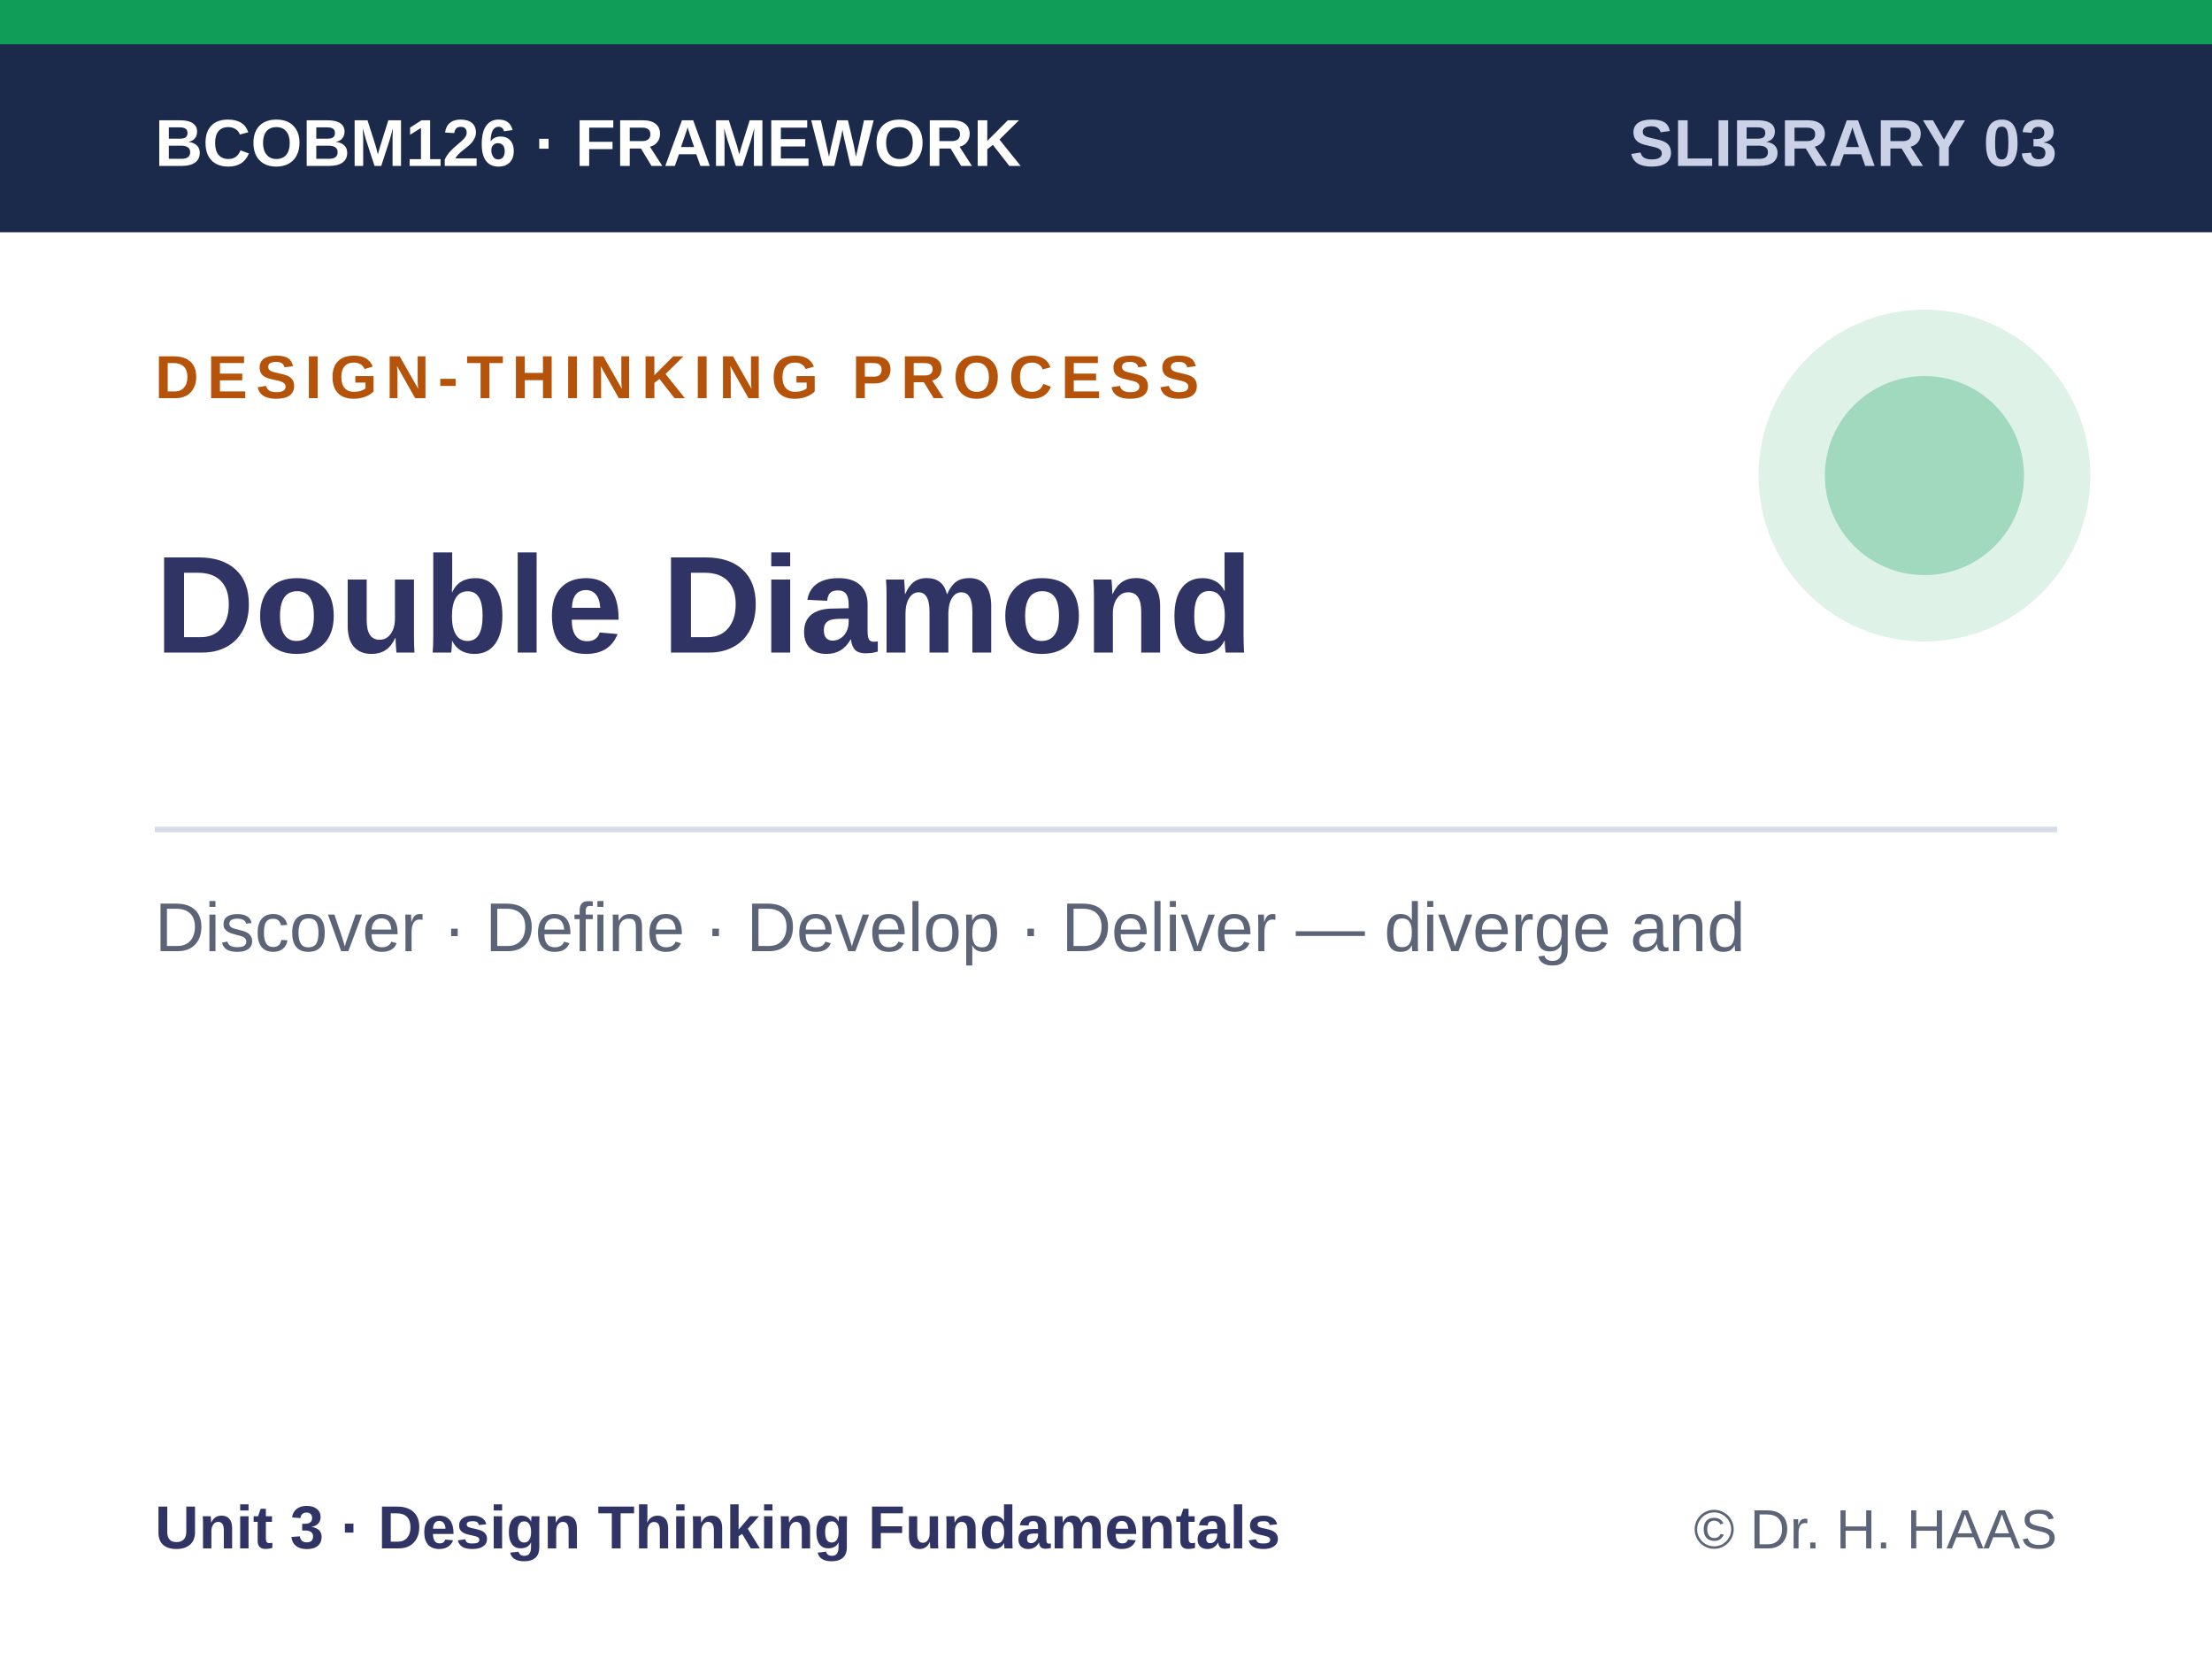
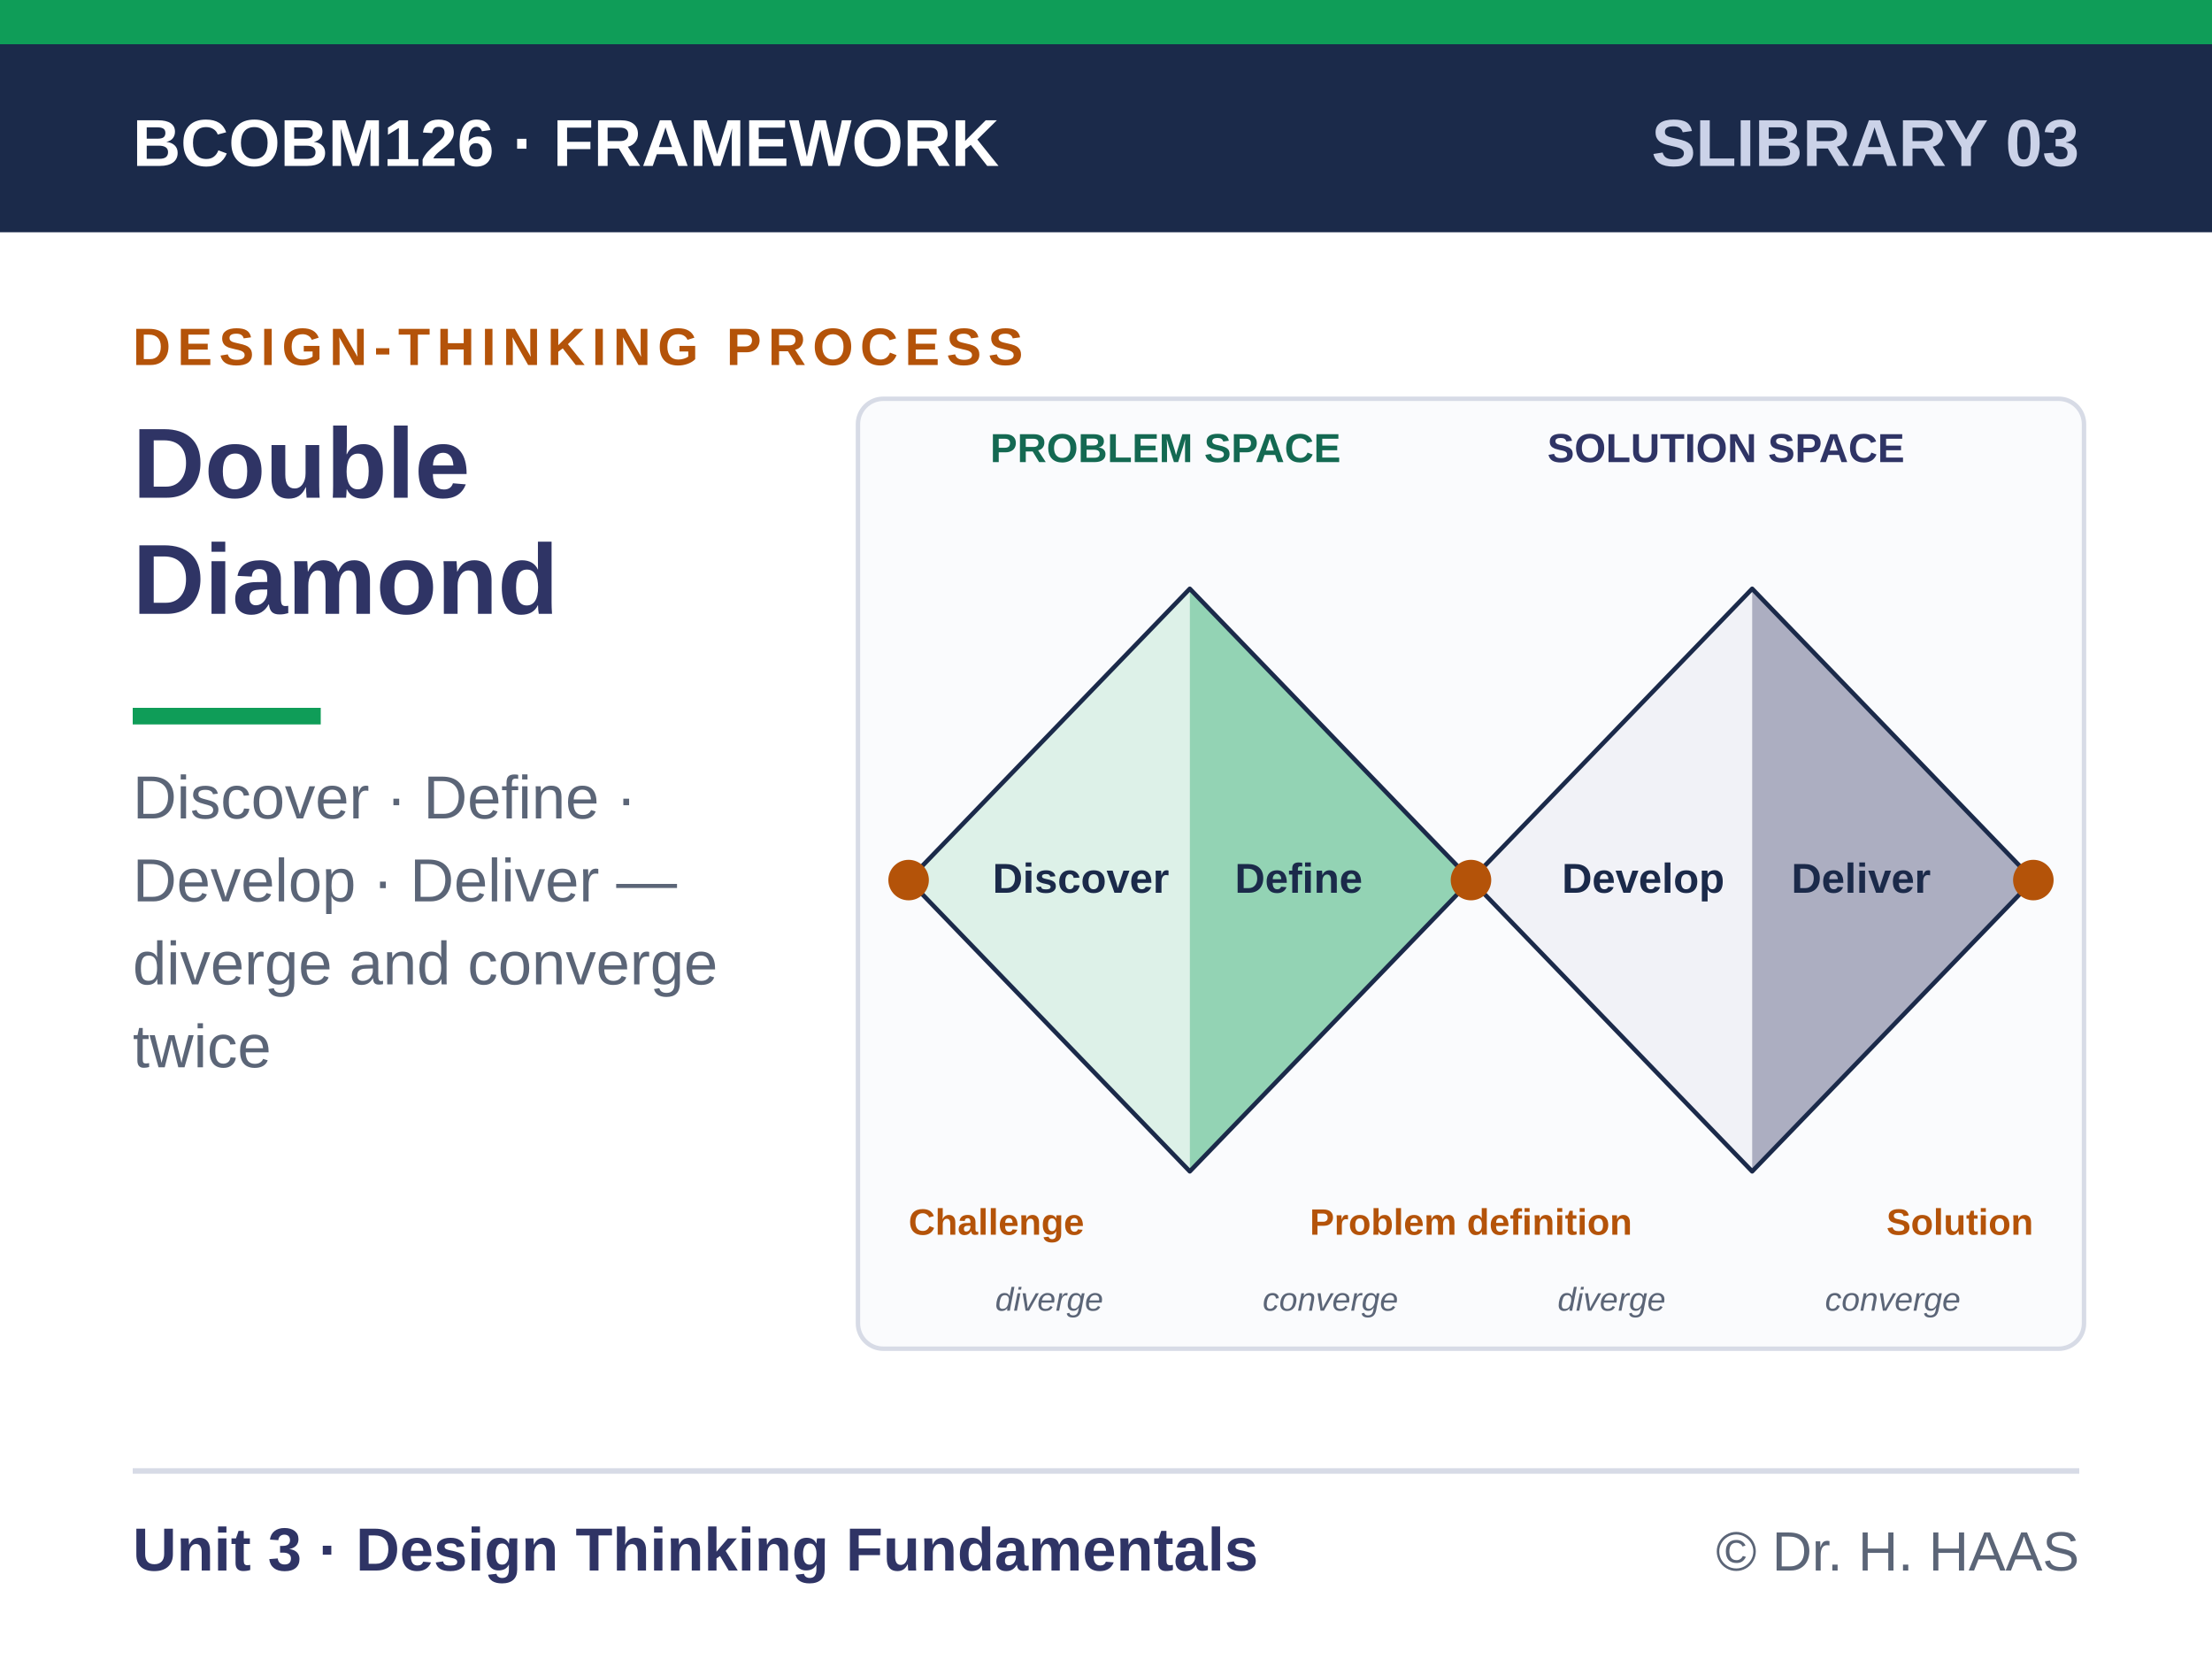
<svg xmlns="http://www.w3.org/2000/svg" viewBox="0 0 400 300" width="400" height="300" role="img" aria-label="Double Diamond framework thumbnail">
  <rect width="400" height="300" fill="#ffffff" />
  <rect width="400" height="8" fill="#0f9d58" />
  <rect x="0" y="8" width="400" height="34" fill="#1B2A4A" />
-   <text x="28" y="30" font-family="Arial, Helvetica, sans-serif" font-size="12" font-weight="700" fill="#ffffff">BCOBM126 · FRAMEWORK</text>
-   <text x="372" y="30" text-anchor="end" font-family="Arial, Helvetica, sans-serif" font-size="12" font-weight="700" fill="#cbd2e8">SLIBRARY 03</text>
-   <circle cx="348" cy="86" r="30" fill="#0f9d58" opacity="0.14" />
-   <circle cx="348" cy="86" r="18" fill="#0f9d58" opacity="0.30" />
-   <text x="28" y="72" font-family="Arial, Helvetica, sans-serif" font-size="11" font-weight="700" letter-spacing="1.5" fill="#B45309">DESIGN-THINKING PROCESS</text>
-   <text x="28" y="118" font-family="Arial, Helvetica, sans-serif" font-size="25" font-weight="700" fill="#2F3465">
-     <tspan x="28" dy="0">Double Diamond</tspan>
-   </text>
-   <line x1="28" y1="150" x2="372" y2="150" stroke="#d7dbe6" stroke-width="1" />
-   <text x="28" y="172" font-family="Arial, Helvetica, sans-serif" font-size="12.5" fill="#5b6577">Discover · Define · Develop · Deliver — diverge and</text>
-   <text x="28" y="280" font-family="Arial, Helvetica, sans-serif" font-size="11" font-weight="700" fill="#2F3465">Unit 3 · Design Thinking Fundamentals</text>
-   <text x="372" y="280" text-anchor="end" font-family="Arial, Helvetica, sans-serif" font-size="10" fill="#5b6577">© Dr. H. HAAS</text>
+   <text x="24" y="30" font-family="Arial, Helvetica, sans-serif" font-size="12" font-weight="700" fill="#ffffff">BCOBM126 · FRAMEWORK</text>
+   <text x="376" y="30" text-anchor="end" font-family="Arial, Helvetica, sans-serif" font-size="12" font-weight="700" fill="#cbd2e8">SLIBRARY 03</text>
+   <text x="24" y="66" font-family="Arial, Helvetica, sans-serif" font-size="9.5" font-weight="700" letter-spacing="1.2" fill="#B45309">DESIGN-THINKING PROCESS</text>
+   <text x="24" y="90" font-family="Arial, Helvetica, sans-serif" font-size="18" font-weight="700" fill="#2F3465">Double</text>
+   <text x="24" y="111" font-family="Arial, Helvetica, sans-serif" font-size="18" font-weight="700" fill="#2F3465">Diamond</text>
+   <rect x="24" y="128" width="34" height="3" fill="#0f9d58" />
+   <text x="24" y="148" font-family="Arial, Helvetica, sans-serif" font-size="11" fill="#5b6577">Discover · Define ·</text>
+   <text x="24" y="163" font-family="Arial, Helvetica, sans-serif" font-size="11" fill="#5b6577">Develop · Deliver —</text>
+   <text x="24" y="178" font-family="Arial, Helvetica, sans-serif" font-size="11" fill="#5b6577">diverge and converge</text>
+   <text x="24" y="193" font-family="Arial, Helvetica, sans-serif" font-size="11" fill="#5b6577">twice</text>
+   <svg x="154.0" y="58.0" width="224.0" height="200.0" preserveAspectRatio="xMidYMid meet" version="1.1" viewBox="0 0 195.6 152">
+     <path transform="matrix(1,0,0,-1,1,151)" d="M4 0H189.6C191.811 0 193.6 1.789 193.6 4V146C193.6 148.211 191.811 150 189.6 150H4C1.789 150 0 148.211 0 146V4C0 1.789 1.789 0 4 0Z" fill="#fafbfd" fill-rule="evenodd" />
+     <path transform="matrix(1,0,0,-1,1,151)" stroke-width=".7" stroke-linecap="butt" stroke-miterlimit="10" stroke-linejoin="miter" fill="none" stroke="#d7dbe6" d="M4 0H189.6C191.811 0 193.6 1.789 193.6 4V146C193.6 148.211 191.811 150 189.6 150H4C1.789 150 0 148.211 0 146V4C0 1.789 1.789 0 4 0Z" />
+     <path transform="matrix(1,0,0,-1,1,151)" d="M8 74 52.4 120V28Z" fill="#ddf1e8" fill-rule="evenodd" />
+     <path transform="matrix(1,0,0,-1,1,151)" d="M52.4 120 96.8 74 52.4 28Z" fill="#93d3b4" fill-rule="evenodd" />
+     <path transform="matrix(1,0,0,-1,1,151)" stroke-width=".7" stroke-linecap="butt" stroke-linejoin="round" fill="none" stroke="#1b2a4a" d="M8 74 52.4 120 96.8 74 52.4 28Z" />
+     <path transform="matrix(1,0,0,-1,1,151)" d="M96.8 74 141.2 120V28Z" fill="#f1f2f7" fill-rule="evenodd" />
+     <path transform="matrix(1,0,0,-1,1,151)" d="M141.2 120 185.6 74 141.2 28Z" fill="#acaec1" fill-rule="evenodd" />
+     <path transform="matrix(1,0,0,-1,1,151)" stroke-width=".7" stroke-linecap="butt" stroke-linejoin="round" fill="none" stroke="#1b2a4a" d="M96.8 74 141.2 120 185.6 74 141.2 28Z" />
+     <text fill="#1b2a4a" xml:space="preserve" transform="matrix(1 0 -0 1 1 151)" font-size="6.6" font-family="Arial, Helvetica, sans-serif" font-weight="bold">
+       <tspan y="-72" x="21.261 26.026 27.861 31.53 35.2 39.233 42.902 46.572">Discover</tspan>
+     </text>
+     <text fill="#1b2a4a" xml:space="preserve" transform="matrix(1 0 -0 1 1 151)" font-size="6.6" font-family="Arial, Helvetica, sans-serif" font-weight="bold">
+       <tspan y="-72" x="59.515 64.28 67.95 70.148 71.983 76.015">Define</tspan>
+     </text>
+     <text fill="#1b2a4a" xml:space="preserve" transform="matrix(1 0 -0 1 1 151)" font-size="6.6" font-family="Arial, Helvetica, sans-serif" font-weight="bold">
+       <tspan y="-72" x="111.163 115.928 119.598 123.267 126.937 128.772 132.804">Develop</tspan>
+     </text>
+     <text fill="#1b2a4a" xml:space="preserve" transform="matrix(1 0 -0 1 1 151)" font-size="6.6" font-family="Arial, Helvetica, sans-serif" font-weight="bold">
+       <tspan y="-72" x="147.394 152.16 155.829 157.664 159.499 163.168 166.838">Deliver</tspan>
+     </text>
+     <path transform="matrix(1,0,0,-1,1,151)" d="M11.2 74C11.2 75.767 9.767 77.2 8 77.2 6.233 77.2 4.8 75.767 4.8 74 4.8 72.233 6.233 70.8 8 70.8 9.767 70.8 11.2 72.233 11.2 74" fill="#b45309" fill-rule="evenodd" />
+     <path transform="matrix(1,0,0,-1,1,151)" d="M100 74C100 75.767 98.567 77.2 96.8 77.2 95.033 77.2 93.6 75.767 93.6 74 93.6 72.233 95.033 70.8 96.8 70.8 98.567 70.8 100 72.233 100 74" fill="#b45309" fill-rule="evenodd" />
+     <path transform="matrix(1,0,0,-1,1,151)" d="M188.8 74C188.8 75.767 187.367 77.2 185.6 77.2 183.833 77.2 182.4 75.767 182.4 74 182.4 72.233 183.833 70.8 185.6 70.8 187.367 70.8 188.8 72.233 188.8 74" fill="#b45309" fill-rule="evenodd" />
+     <text fill="#b45309" xml:space="preserve" transform="matrix(1 0 -0 1 1 151)" font-size="5.8" font-family="Arial, Helvetica, sans-serif" font-weight="bold">
+       <tspan y="-18" x="8 12.188 15.731 18.956 20.569 22.181 25.406 28.95 32.493">Challenge</tspan>
+     </text>
+     <text fill="#b45309" xml:space="preserve" transform="matrix(1 0 -0 1 1 151)" font-size="5.8" font-family="Arial, Helvetica, sans-serif" font-weight="bold">
+       <tspan y="-18" x="71.341 75.209 77.466 81.01 84.553 86.166 89.391 94.547 96.159 99.703 102.928 104.859 106.472 110.015 111.628 113.559 115.172 118.715">Problem definition</tspan>
+     </text>
+     <text fill="#b45309" xml:space="preserve" transform="matrix(1 0 -0 1 1 151)" font-size="5.8" font-family="Arial, Helvetica, sans-serif" font-weight="bold">
+       <tspan y="-18" x="162.4 166.269 169.812 171.425 174.969 176.9 178.512 182.056">Solution</tspan>
+     </text>
+     <text fill="#146952" xml:space="preserve" transform="matrix(1 0 -0 1 1 151)" font-size="6.4" font-family="Arial, Helvetica, sans-serif" font-weight="bold">
+       <tspan y="-140" x="20.886 25.755 30.976 36.555 41.776 46.286 51.155 57.086 59.466 64.334 69.203 74.424 79.645">PROBLEM SPACE</tspan>
+     </text>
+     <text fill="#2f3465" xml:space="preserve" transform="matrix(1 0 -0 1 1 151)" font-size="6.4" font-family="Arial, Helvetica, sans-serif" font-weight="bold">
+       <tspan y="-140" x="108.852 113.721 119.3 123.81 129.031 133.542 135.921 141.5 146.721 149.1 153.969 158.838 164.058 169.279">SOLUTION SPACE</tspan>
+     </text>
+     <text fill="#5b6577" xml:space="preserve" transform="matrix(1 0 -0 1 1 151)" font-size="5.2" font-family="Arial, Helvetica, sans-serif" font-style="italic">
+       <tspan y="-6" x="21.675 24.566 25.72 28.32 31.211 32.943 35.834">diverge</tspan>
+     </text>
+     <text fill="#5b6577" xml:space="preserve" transform="matrix(1 0 -0 1 1 151)" font-size="5.2" font-family="Arial, Helvetica, sans-serif" font-style="italic">
+       <tspan y="-6" x="63.906 66.506 69.397 72.289 74.889 77.78 79.511 82.403">converge</tspan>
+     </text>
+     <text fill="#5b6577" xml:space="preserve" transform="matrix(1 0 -0 1 1 151)" font-size="5.2" font-family="Arial, Helvetica, sans-serif" font-style="italic">
+       <tspan y="-6" x="110.475 113.366 114.52 117.12 120.011 121.743 124.634">diverge</tspan>
+     </text>
+     <text fill="#5b6577" xml:space="preserve" transform="matrix(1 0 -0 1 1 151)" font-size="5.2" font-family="Arial, Helvetica, sans-serif" font-style="italic">
+       <tspan y="-6" x="152.706 155.306 158.197 161.089 163.689 166.58 168.311 171.203">converge</tspan>
+     </text>
+   </svg>
+   <line x1="24" y1="266" x2="376" y2="266" stroke="#d7dbe6" stroke-width="1" />
+   <text x="24" y="284" font-family="Arial, Helvetica, sans-serif" font-size="11" font-weight="700" fill="#2F3465">Unit 3 · Design Thinking Fundamentals</text>
+   <text x="376" y="284" text-anchor="end" font-family="Arial, Helvetica, sans-serif" font-size="10" fill="#5b6577">© Dr. H. HAAS</text>
</svg>
